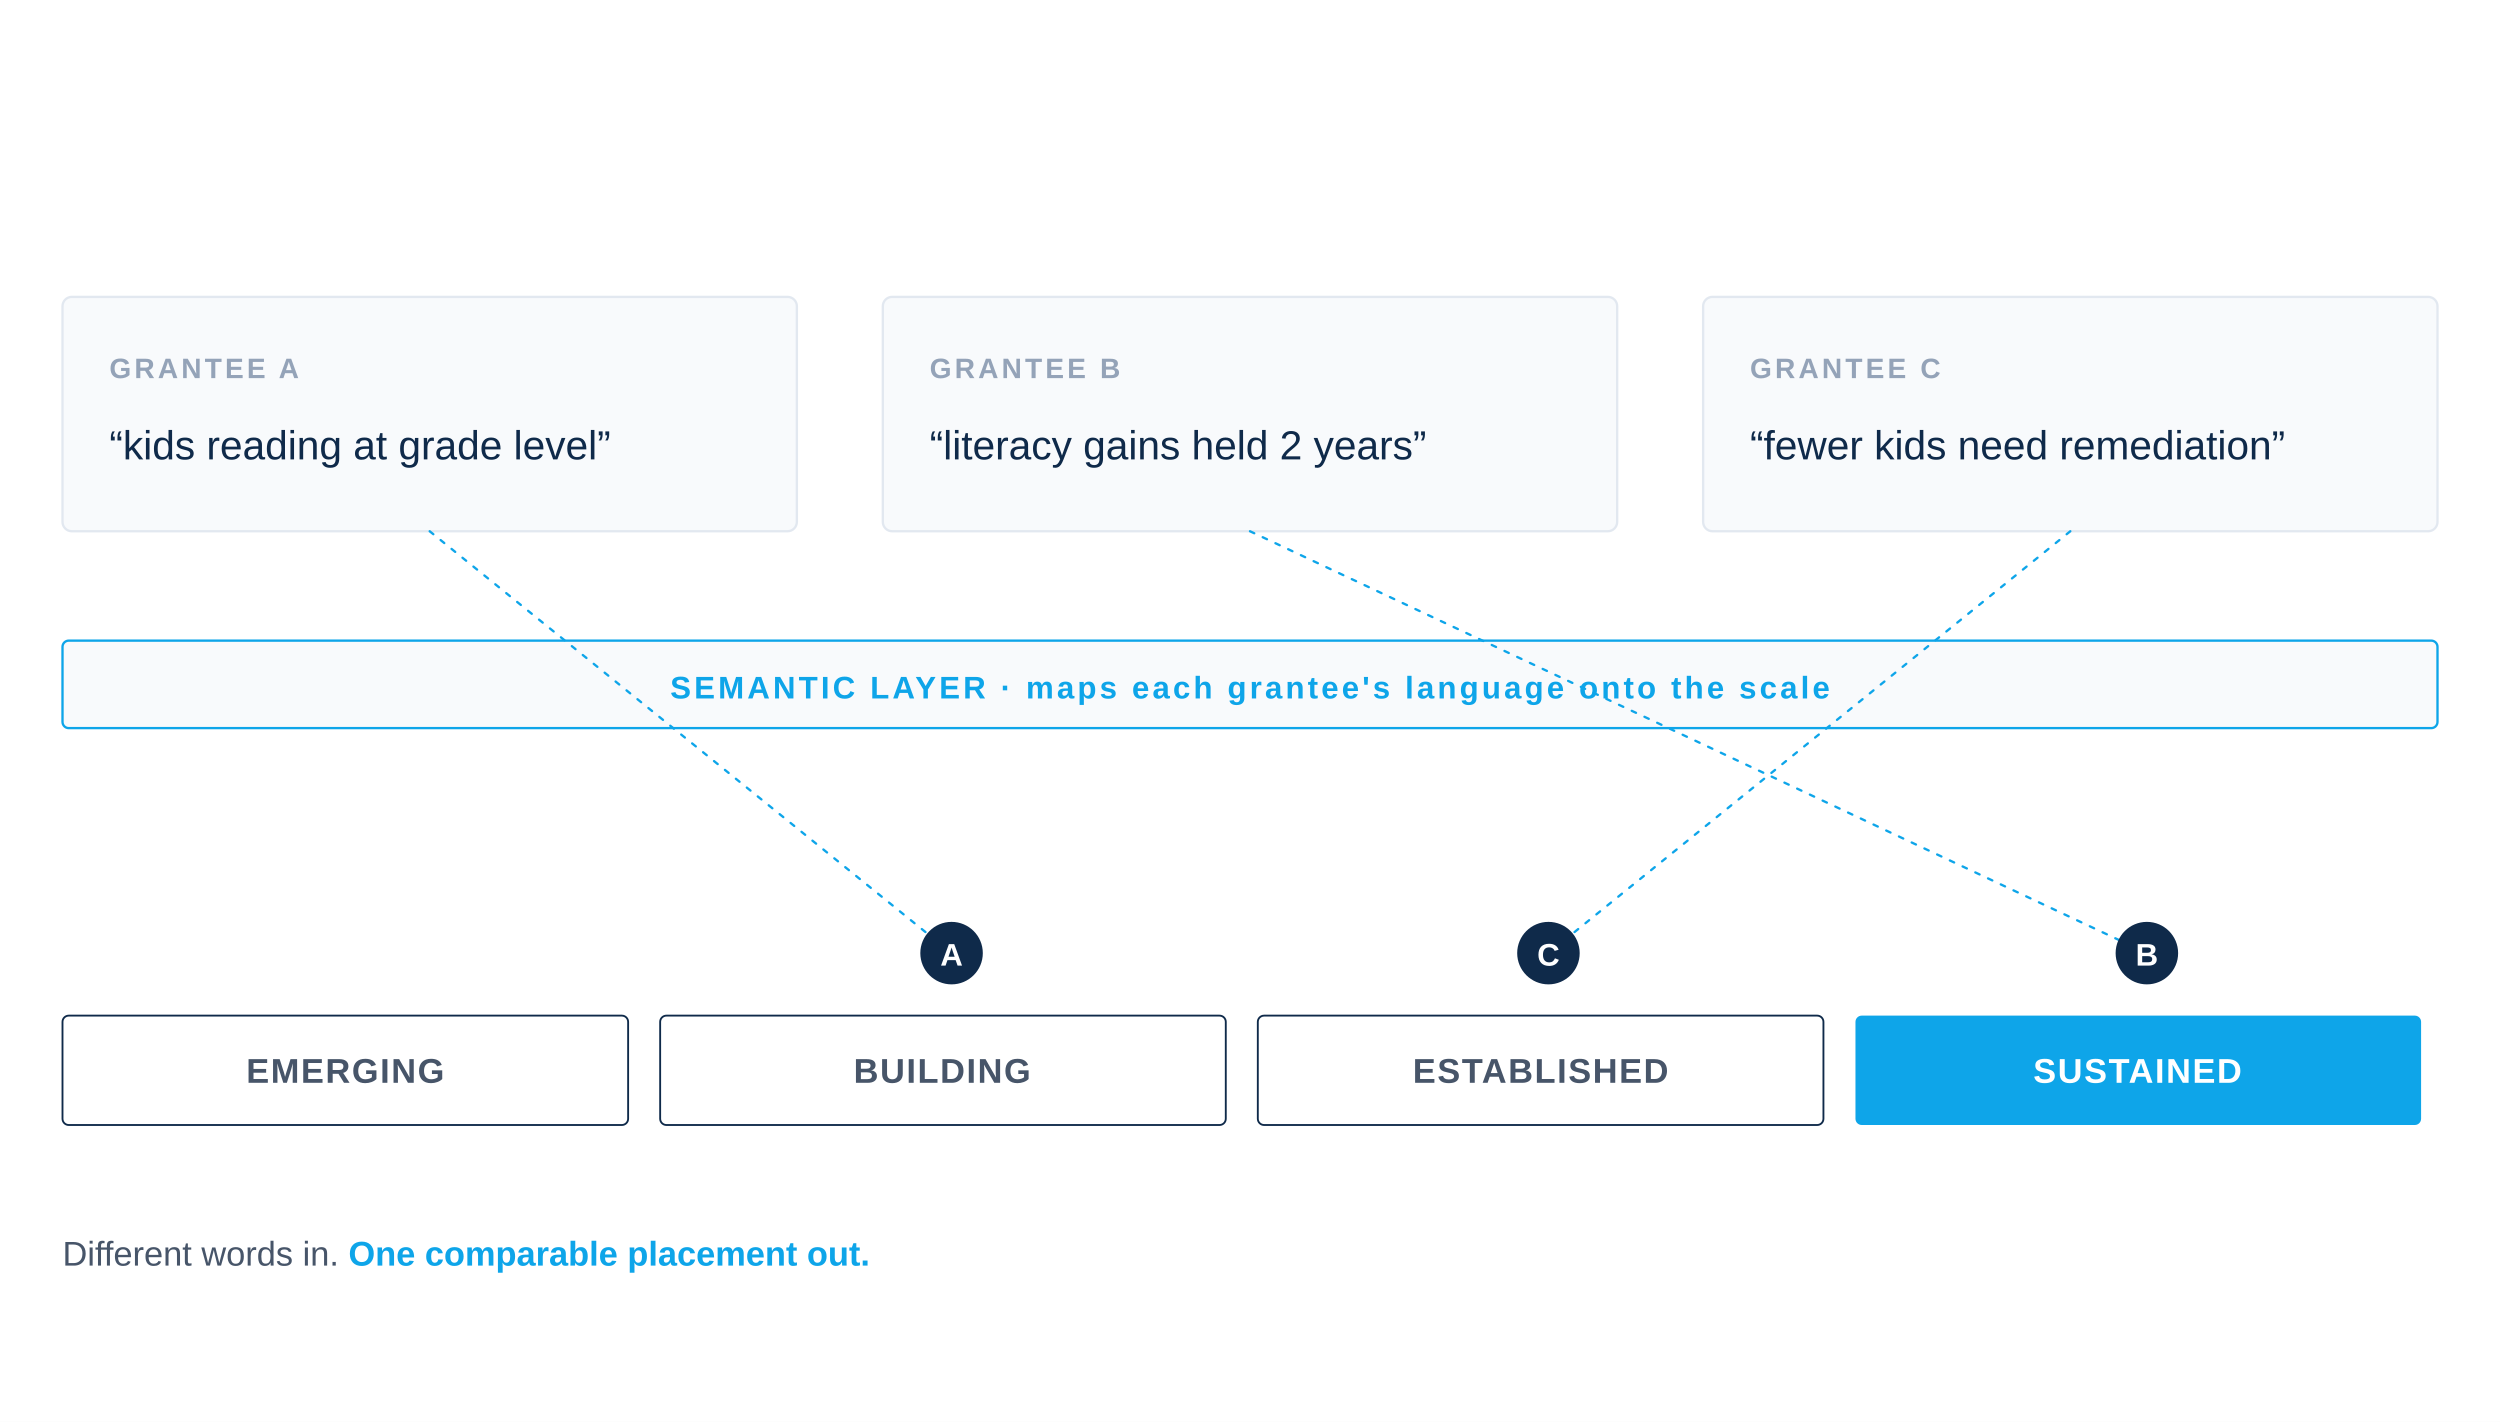
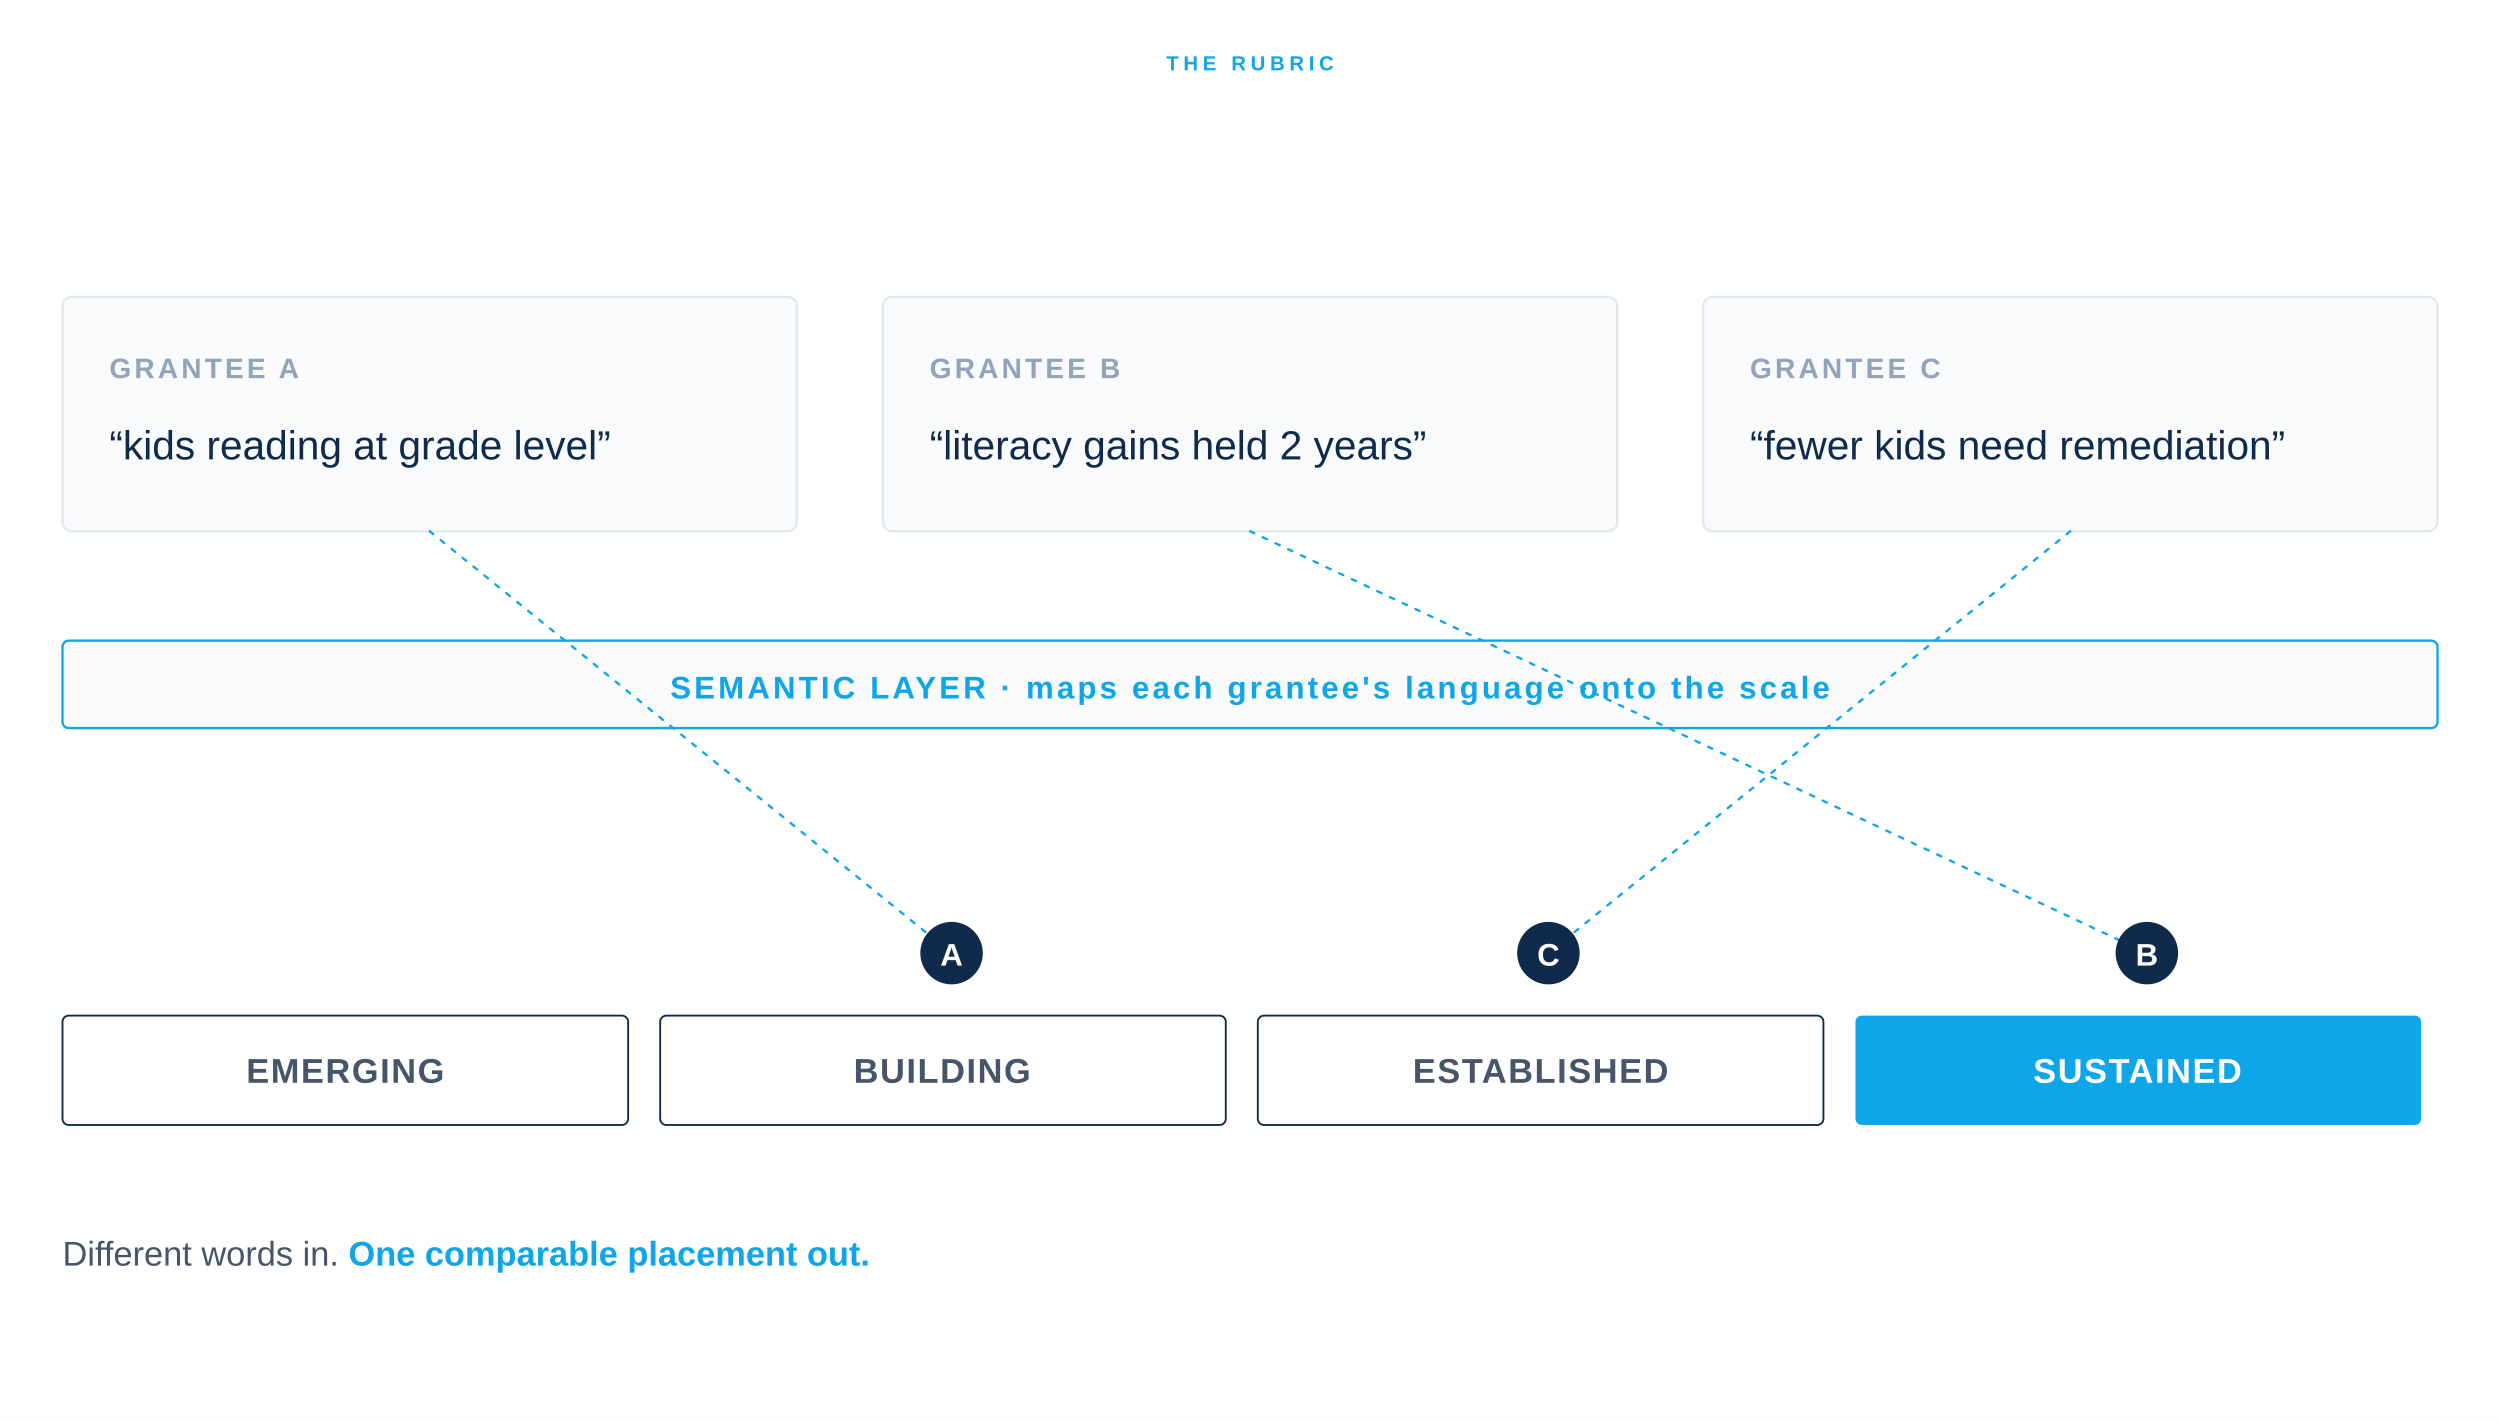
<svg xmlns="http://www.w3.org/2000/svg" viewBox="0 -110 1600 910" role="img" aria-labelledby="t">
  <rect x="0" y="-110" width="1600" height="910" fill="#FFFFFF" />
+   <text x="800" y="-65" font-family="-apple-system, BlinkMacSystemFont, 'Helvetica Neue', Arial, sans-serif" font-size="13" font-weight="600" fill="#0EA5E9" letter-spacing="3" text-anchor="middle">THE RUBRIC</text>
  <g font-family="-apple-system, BlinkMacSystemFont, 'Helvetica Neue', Arial, sans-serif">
    <rect x="40" y="80" width="470" height="150" rx="6" fill="#F8FAFC" stroke="#E2E8F0" stroke-width="1.5" />
    <text x="70" y="132" font-size="18" letter-spacing="2" fill="#94A3B8" font-weight="600">GRANTEE A</text>
    <text x="70" y="184" font-size="26" fill="#0F2A4A">“kids reading at grade level”</text>
    <rect x="565" y="80" width="470" height="150" rx="6" fill="#F8FAFC" stroke="#E2E8F0" stroke-width="1.5" />
    <text x="595" y="132" font-size="18" letter-spacing="2" fill="#94A3B8" font-weight="600">GRANTEE B</text>
    <text x="595" y="184" font-size="26" fill="#0F2A4A">“literacy gains held 2 years”</text>
    <rect x="1090" y="80" width="470" height="150" rx="6" fill="#F8FAFC" stroke="#E2E8F0" stroke-width="1.5" />
    <text x="1120" y="132" font-size="18" letter-spacing="2" fill="#94A3B8" font-weight="600">GRANTEE C</text>
    <text x="1120" y="184" font-size="26" fill="#0F2A4A">“fewer kids need remediation”</text>
  </g>
  <rect x="40" y="300" width="1520" height="56" rx="4" fill="#F8FAFC" stroke="#0EA5E9" stroke-width="1.5" />
  <text x="800" y="337" font-family="-apple-system, BlinkMacSystemFont, 'Helvetica Neue', Arial, sans-serif" font-size="20" letter-spacing="2" fill="#0EA5E9" font-weight="600" text-anchor="middle">SEMANTIC LAYER  ·  maps each grantee's language onto the scale</text>
  <g stroke="#0EA5E9" stroke-width="1.5" stroke-dasharray="3 6" stroke-linecap="round" fill="none">
    <path d="M275 230 L609 500" />
    <path d="M800 230 L1374 500" />
    <path d="M1325 230 L991 500" />
  </g>
  <g fill="#0F2A4A">
    <circle cx="609" cy="500" r="20" />
    <circle cx="1374" cy="500" r="20" />
    <circle cx="991" cy="500" r="20" />
  </g>
  <g fill="#FFFFFF" font-family="-apple-system, BlinkMacSystemFont, 'Helvetica Neue', Arial, sans-serif" font-size="20" font-weight="600" text-anchor="middle">
    <text x="609" y="508">A</text>
    <text x="1374" y="508">B</text>
    <text x="991" y="508">C</text>
  </g>
  <g font-family="-apple-system, BlinkMacSystemFont, 'Helvetica Neue', Arial, sans-serif">
    <rect x="40" y="540" width="362" height="70" rx="4" fill="none" stroke="#0F2A4A" stroke-width="1.2" />
    <rect x="422.5" y="540" width="362" height="70" rx="4" fill="none" stroke="#0F2A4A" stroke-width="1.2" />
    <rect x="805" y="540" width="362" height="70" rx="4" fill="none" stroke="#0F2A4A" stroke-width="1.2" />
    <rect x="1187.5" y="540" width="362" height="70" rx="4" fill="#0EA5E9" />
    <text x="221" y="583" font-size="22" letter-spacing="1" fill="#475569" font-weight="600" text-anchor="middle">EMERGING</text>
    <text x="603" y="583" font-size="22" letter-spacing="1" fill="#475569" font-weight="600" text-anchor="middle">BUILDING</text>
    <text x="986" y="583" font-size="22" letter-spacing="1" fill="#475569" font-weight="600" text-anchor="middle">ESTABLISHED</text>
    <text x="1368" y="583" font-size="22" letter-spacing="1" fill="#FFFFFF" font-weight="600" text-anchor="middle">SUSTAINED</text>
  </g>
  <text x="40" y="700" font-family="-apple-system, BlinkMacSystemFont, 'Helvetica Neue', Arial, sans-serif" font-size="22" fill="#475569">Different words in. <tspan fill="#0EA5E9" font-weight="600">One comparable placement out.</tspan>
  </text>
</svg>
